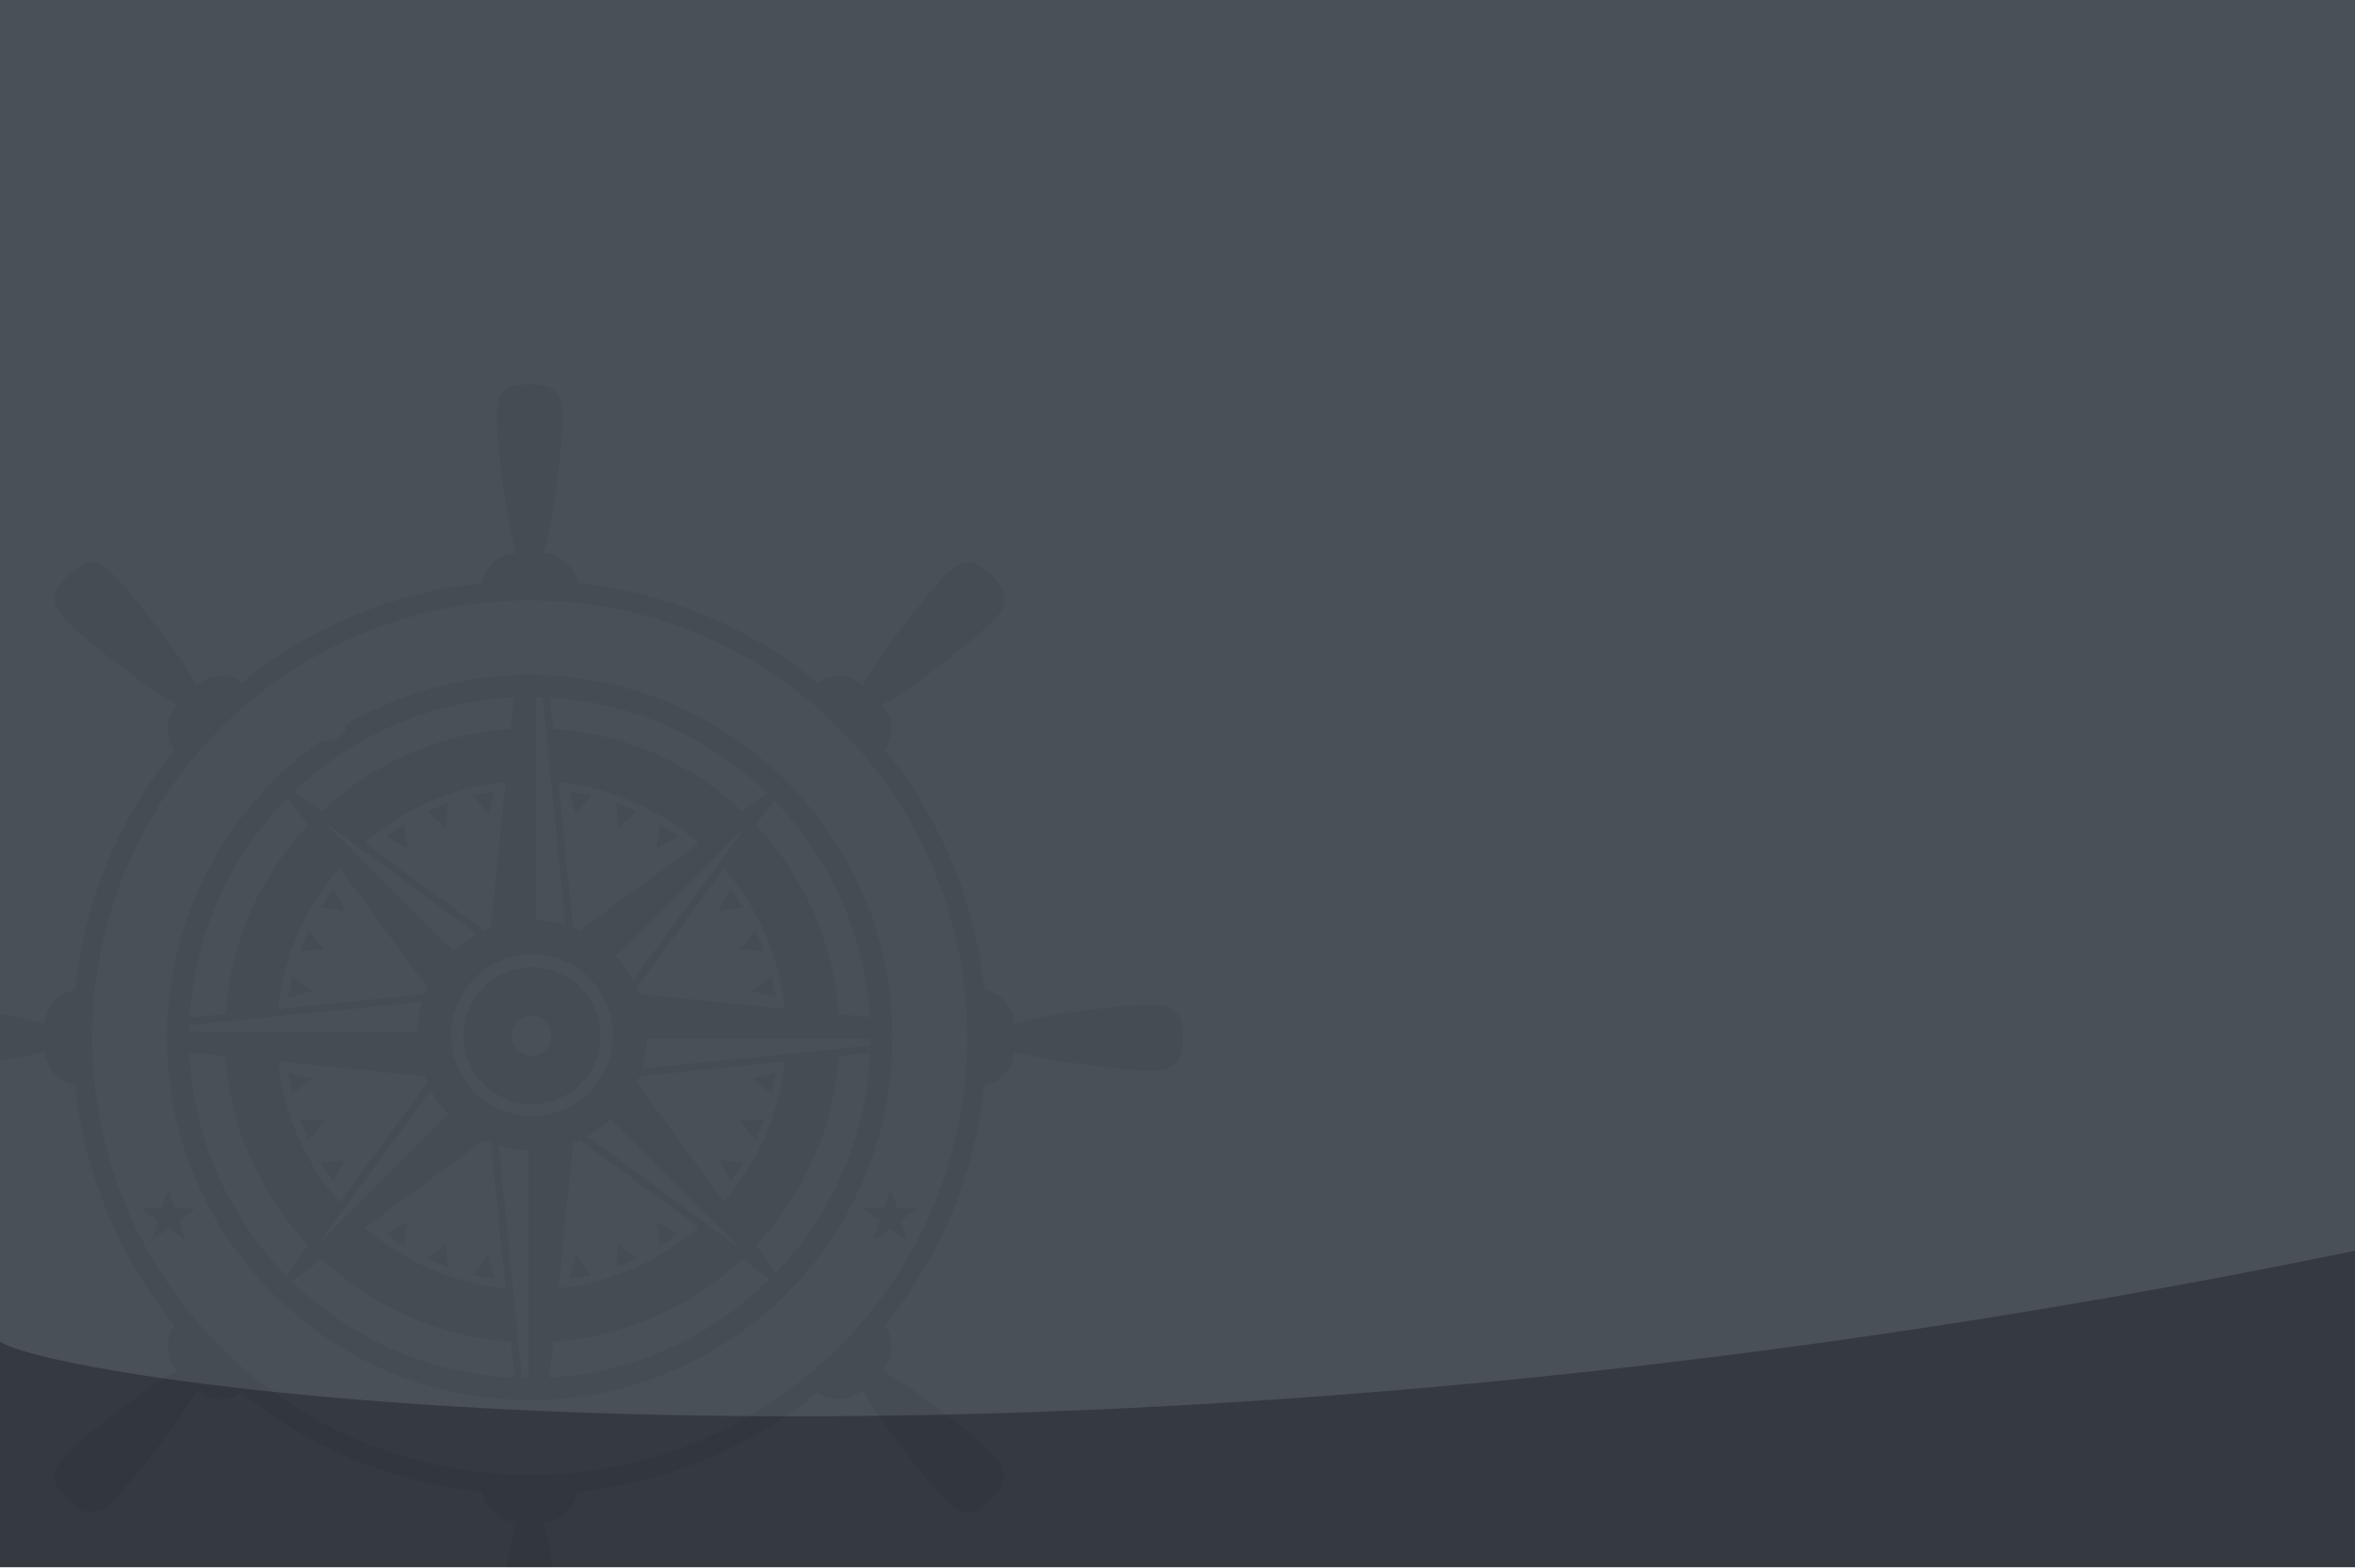
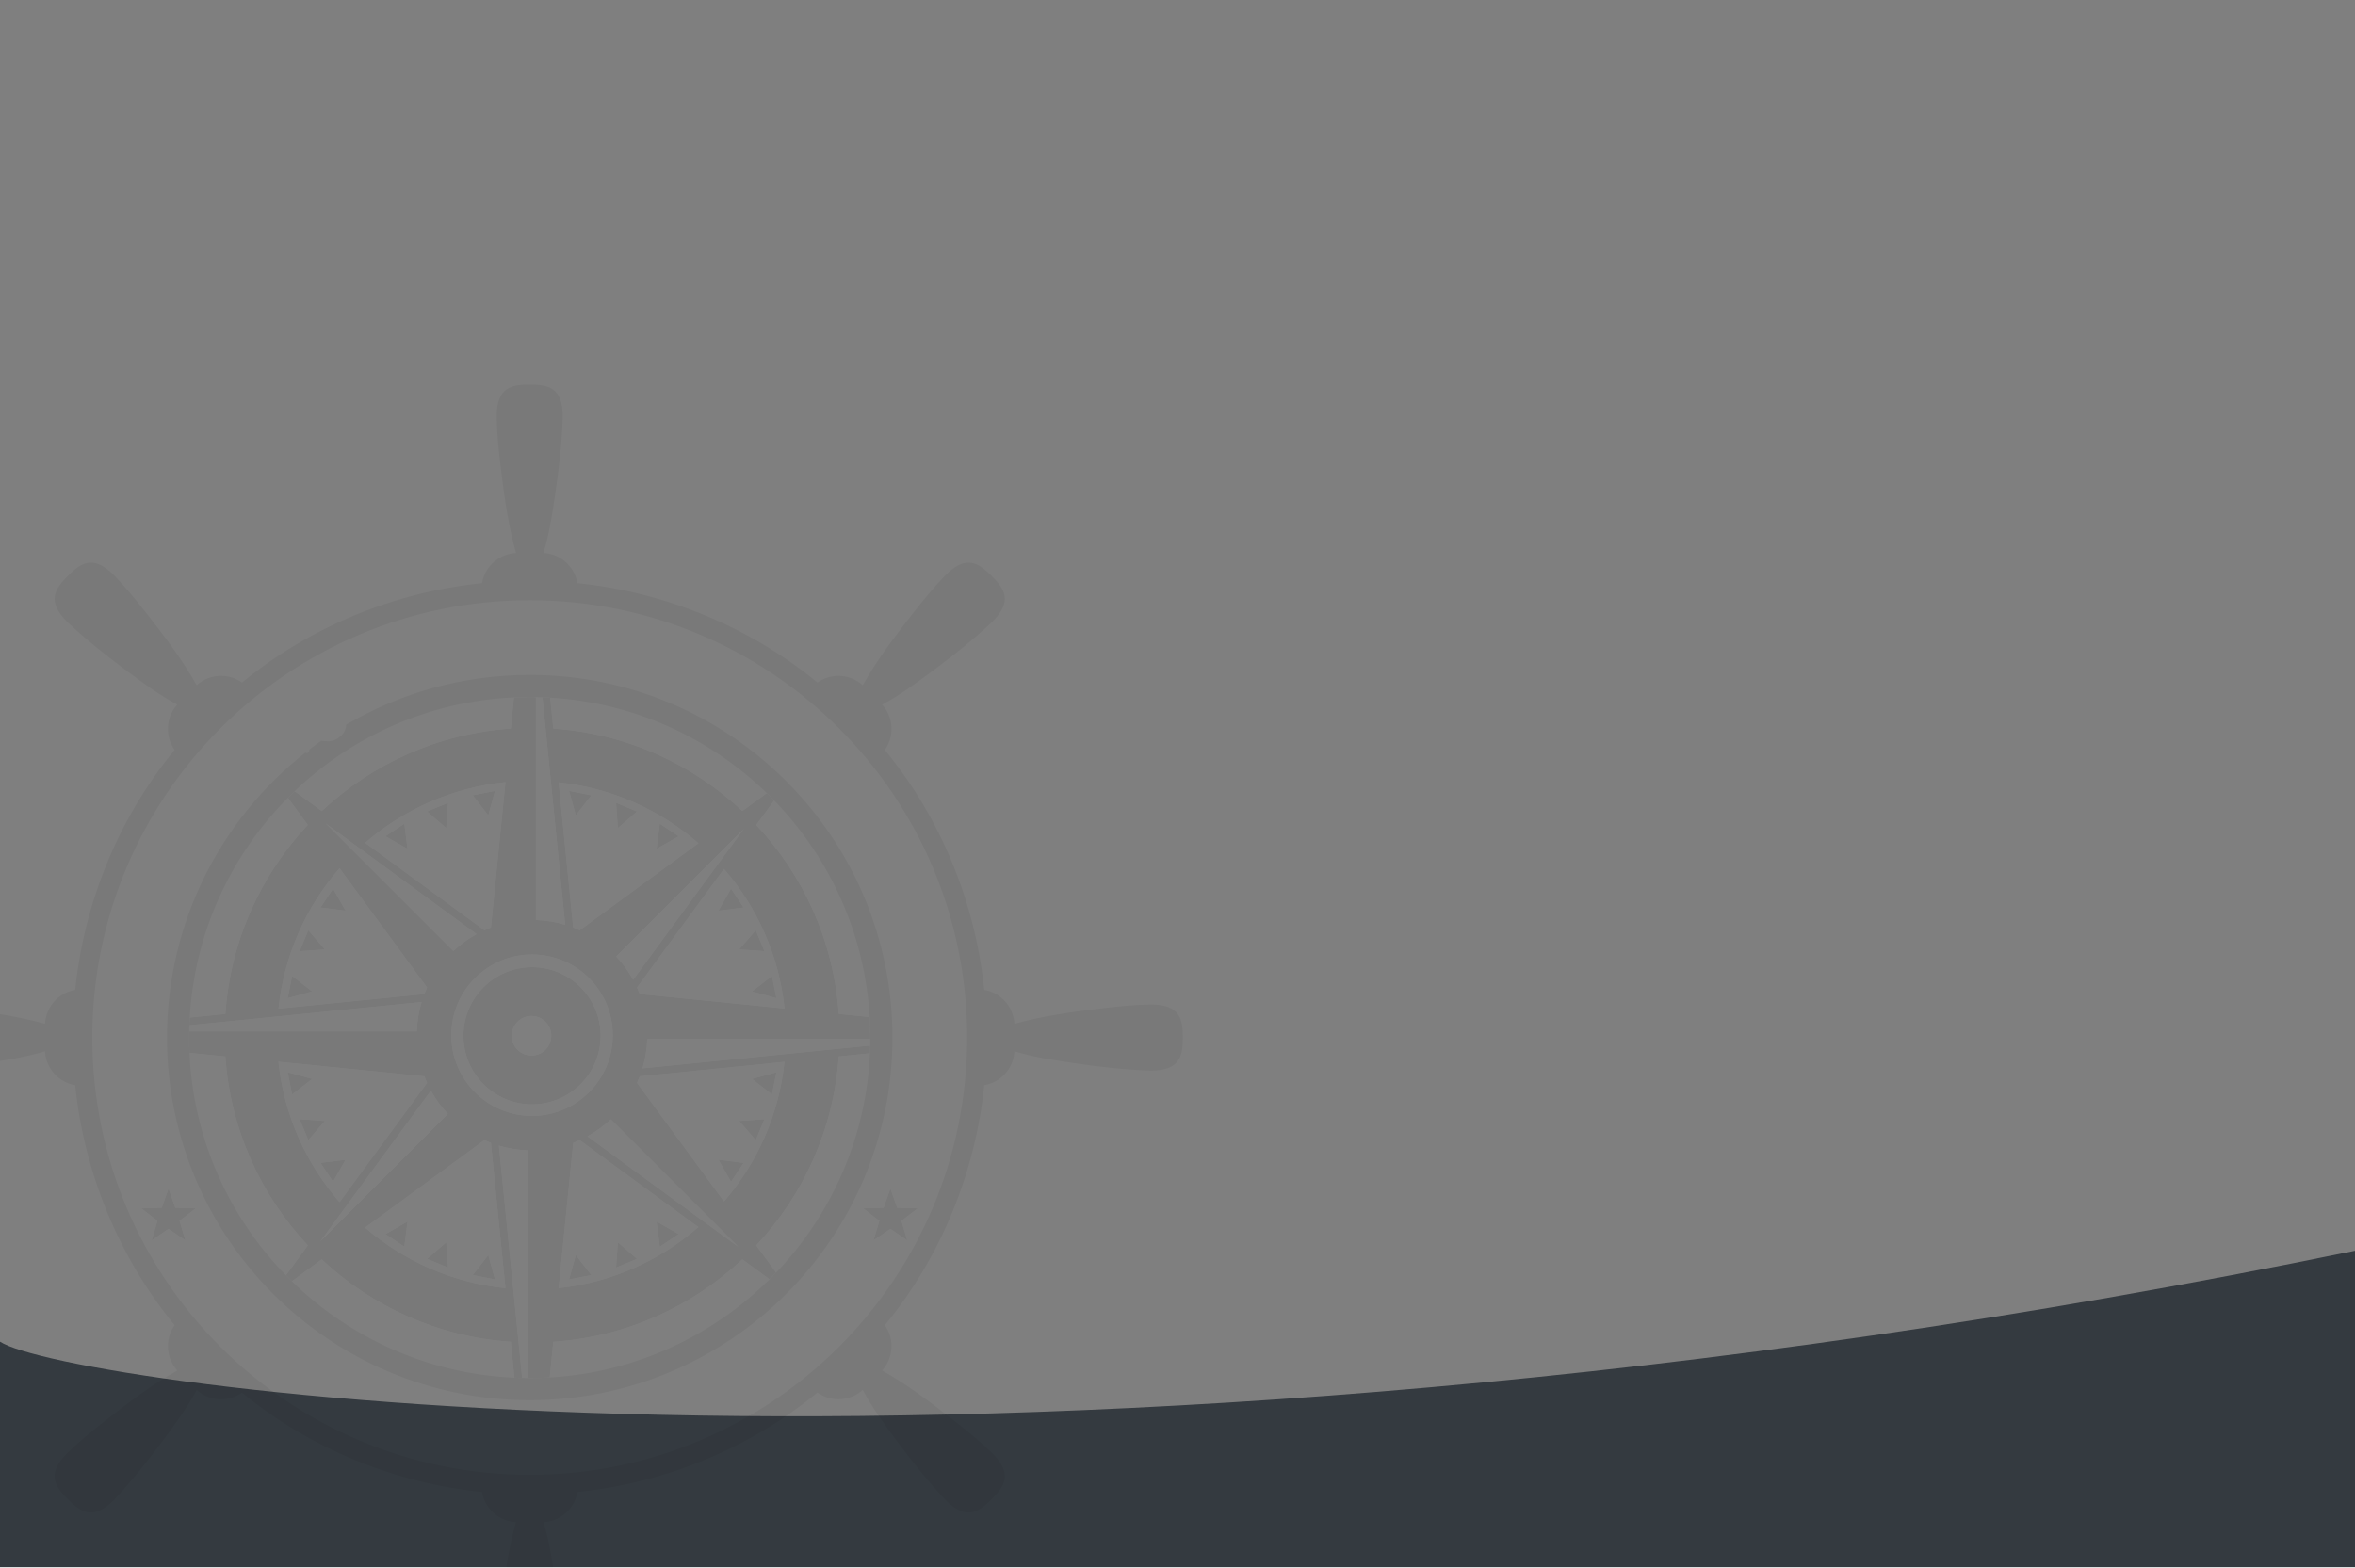
<svg xmlns="http://www.w3.org/2000/svg" width="1280" height="852" viewBox="0 0 1280 852" fill="none">
  <g clip-path="url(#clip0_12_91)">
-     <rect width="1280" height="852" fill="#495057" />
+     <rect width="1280" height="852" fill="#7F7F7F" />
    <path d="M1280 852H0V729.425C34.4 752.472 551.5 829.97 1280 680V852Z" fill="#343A40" />
    <g clip-path="url(#clip1_12_91)">
      <mask id="mask0_12_91" style="mask-type:luminance" maskUnits="userSpaceOnUse" x="309" y="429" width="13" height="15">
        <path d="M312.958 443.287L309.309 429.996L321.401 432.393L312.958 443.287Z" fill="white" />
      </mask>
      <g mask="url(#mask0_12_91)">
        <path d="M312.958 443.287L309.309 429.996L321.401 432.393L312.958 443.287Z" fill="#090909" fill-opacity="0.05" />
      </g>
      <mask id="mask1_12_91" style="mask-type:luminance" maskUnits="userSpaceOnUse" x="334" y="436" width="13" height="15">
        <path d="M335.811 450.22L334.84 436.474L346.223 441.197L335.811 450.22Z" fill="white" />
      </mask>
      <g mask="url(#mask1_12_91)">
        <path d="M335.811 450.22L334.84 436.474L346.223 441.197L335.811 450.22Z" fill="#090909" fill-opacity="0.05" />
      </g>
      <mask id="mask2_12_91" style="mask-type:luminance" maskUnits="userSpaceOnUse" x="356" y="447" width="13" height="15">
        <path d="M356.87 461.48L358.602 447.809L368.855 454.659L356.87 461.48Z" fill="white" />
      </mask>
      <g mask="url(#mask2_12_91)">
        <path d="M356.87 461.48L358.602 447.809L368.855 454.659L356.87 461.48Z" fill="#090909" fill-opacity="0.05" />
      </g>
      <mask id="mask3_12_91" style="mask-type:luminance" maskUnits="userSpaceOnUse" x="390" y="483" width="15" height="13">
        <path d="M390.515 495.123L397.343 483.135L404.179 493.385L390.515 495.123Z" fill="white" />
      </mask>
      <g mask="url(#mask3_12_91)">
        <path d="M390.515 495.123L397.343 483.135L404.179 493.385L390.515 495.123Z" fill="#090909" fill-opacity="0.05" />
      </g>
      <mask id="mask4_12_91" style="mask-type:luminance" maskUnits="userSpaceOnUse" x="401" y="505" width="15" height="13">
        <path d="M415.499 517.15L401.75 516.167L410.776 505.762L415.499 517.15Z" fill="white" />
      </mask>
      <g mask="url(#mask4_12_91)">
        <path d="M415.499 517.15L401.75 516.167L410.776 505.762L415.499 517.15Z" fill="#090909" fill-opacity="0.05" />
      </g>
      <mask id="mask5_12_91" style="mask-type:luminance" maskUnits="userSpaceOnUse" x="408" y="530" width="14" height="13">
        <path d="M421.999 542.676L408.719 539.038L419.597 530.583L421.999 542.676Z" fill="white" />
      </mask>
      <g mask="url(#mask5_12_91)">
        <path d="M421.999 542.676L408.719 539.038L419.597 530.583L421.999 542.676Z" fill="#090909" fill-opacity="0.05" />
      </g>
      <mask id="mask6_12_91" style="mask-type:luminance" maskUnits="userSpaceOnUse" x="408" y="582" width="14" height="14">
        <path d="M419.597 595.026L408.719 586.591L421.999 582.947L419.597 595.026Z" fill="white" />
      </mask>
      <g mask="url(#mask6_12_91)">
        <path d="M419.597 595.026L408.719 586.591L421.999 582.947L419.597 595.026Z" fill="#090909" fill-opacity="0.05" />
      </g>
      <mask id="mask7_12_91" style="mask-type:luminance" maskUnits="userSpaceOnUse" x="401" y="608" width="15" height="12">
        <path d="M410.776 619.85L401.75 609.433L415.499 608.456L410.776 619.85Z" fill="white" />
      </mask>
      <g mask="url(#mask7_12_91)">
        <path d="M410.776 619.85L401.75 609.433L415.499 608.456L410.776 619.85Z" fill="#090909" fill-opacity="0.05" />
      </g>
      <mask id="mask8_12_91" style="mask-type:luminance" maskUnits="userSpaceOnUse" x="390" y="630" width="15" height="13">
        <path d="M397.343 642.482L390.515 630.511L404.179 632.23L397.343 642.482Z" fill="white" />
      </mask>
      <g mask="url(#mask8_12_91)">
        <path d="M397.343 642.482L390.515 630.511L404.179 632.23L397.343 642.482Z" fill="#090909" fill-opacity="0.05" />
      </g>
      <mask id="mask9_12_91" style="mask-type:luminance" maskUnits="userSpaceOnUse" x="356" y="664" width="13" height="14">
        <path d="M358.602 677.797L356.87 664.128L368.855 670.959L358.602 677.797Z" fill="white" />
      </mask>
      <g mask="url(#mask9_12_91)">
        <path d="M358.602 677.797L356.87 664.128L368.855 670.959L358.602 677.797Z" fill="#090909" fill-opacity="0.05" />
      </g>
      <mask id="mask10_12_91" style="mask-type:luminance" maskUnits="userSpaceOnUse" x="334" y="675" width="13" height="15">
        <path d="M334.84 689.135L335.811 675.412L346.223 684.426L334.84 689.135Z" fill="white" />
      </mask>
      <g mask="url(#mask10_12_91)">
        <path d="M334.84 689.135L335.811 675.412L346.223 684.426L334.84 689.135Z" fill="#090909" fill-opacity="0.05" />
      </g>
      <mask id="mask11_12_91" style="mask-type:luminance" maskUnits="userSpaceOnUse" x="309" y="682" width="13" height="14">
        <path d="M309.309 695.61L312.958 682.341L321.401 693.213L309.309 695.61Z" fill="white" />
      </mask>
      <g mask="url(#mask11_12_91)">
        <path d="M309.309 695.61L312.958 682.341L321.401 693.213L309.309 695.61Z" fill="#090909" fill-opacity="0.05" />
      </g>
      <mask id="mask12_12_91" style="mask-type:luminance" maskUnits="userSpaceOnUse" x="256" y="682" width="14" height="14">
        <path d="M269.046 695.61L256.968 693.213L265.403 682.341L269.046 695.61Z" fill="white" />
      </mask>
      <g mask="url(#mask12_12_91)">
        <path d="M269.046 695.61L256.968 693.213L265.403 682.341L269.046 695.61Z" fill="#090909" fill-opacity="0.05" />
      </g>
      <mask id="mask13_12_91" style="mask-type:luminance" maskUnits="userSpaceOnUse" x="232" y="675" width="12" height="15">
        <path d="M243.518 689.135L232.132 684.426L242.541 675.412L243.518 689.135Z" fill="white" />
      </mask>
      <g mask="url(#mask13_12_91)">
        <path d="M243.518 689.135L232.132 684.426L242.541 675.412L243.518 689.135Z" fill="#090909" fill-opacity="0.05" />
      </g>
      <mask id="mask14_12_91" style="mask-type:luminance" maskUnits="userSpaceOnUse" x="209" y="664" width="13" height="14">
        <path d="M219.772 677.797L209.517 670.959L221.491 664.128L219.772 677.797Z" fill="white" />
      </mask>
      <g mask="url(#mask14_12_91)">
        <path d="M219.772 677.797L209.517 670.959L221.491 664.128L219.772 677.797Z" fill="#090909" fill-opacity="0.05" />
      </g>
      <mask id="mask15_12_91" style="mask-type:luminance" maskUnits="userSpaceOnUse" x="174" y="630" width="14" height="13">
        <path d="M181.026 642.482L174.185 632.23L187.851 630.511L181.026 642.482Z" fill="white" />
      </mask>
      <g mask="url(#mask15_12_91)">
        <path d="M181.026 642.482L174.185 632.23L187.851 630.511L181.026 642.482Z" fill="#090909" fill-opacity="0.05" />
      </g>
      <mask id="mask16_12_91" style="mask-type:luminance" maskUnits="userSpaceOnUse" x="162" y="608" width="15" height="12">
        <path d="M167.565 619.85L162.862 608.456L176.59 609.433L167.565 619.85Z" fill="white" />
      </mask>
      <g mask="url(#mask16_12_91)">
        <path d="M167.565 619.85L162.862 608.456L176.59 609.433L167.565 619.85Z" fill="#090909" fill-opacity="0.05" />
      </g>
      <mask id="mask17_12_91" style="mask-type:luminance" maskUnits="userSpaceOnUse" x="156" y="582" width="14" height="14">
        <path d="M158.786 595.026L156.384 582.947L169.664 586.591L158.786 595.026Z" fill="white" />
      </mask>
      <g mask="url(#mask17_12_91)">
        <path d="M158.786 595.026L156.384 582.947L169.664 586.591L158.786 595.026Z" fill="#090909" fill-opacity="0.05" />
      </g>
      <mask id="mask18_12_91" style="mask-type:luminance" maskUnits="userSpaceOnUse" x="156" y="530" width="14" height="13">
        <path d="M156.384 542.676L158.786 530.583L169.664 539.038L156.384 542.676Z" fill="white" />
      </mask>
      <g mask="url(#mask18_12_91)">
        <path d="M156.384 542.676L158.786 530.583L169.664 539.038L156.384 542.676Z" fill="#090909" fill-opacity="0.05" />
      </g>
      <mask id="mask19_12_91" style="mask-type:luminance" maskUnits="userSpaceOnUse" x="162" y="505" width="15" height="13">
        <path d="M162.862 517.156L167.565 505.767L176.59 516.179L162.862 517.156Z" fill="white" />
      </mask>
      <g mask="url(#mask19_12_91)">
        <path d="M162.862 517.156L167.565 505.767L176.59 516.179L162.862 517.156Z" fill="#090909" fill-opacity="0.05" />
      </g>
      <mask id="mask20_12_91" style="mask-type:luminance" maskUnits="userSpaceOnUse" x="174" y="483" width="14" height="13">
        <path d="M187.851 495.123L174.185 493.385L181.026 483.135L187.851 495.123Z" fill="white" />
      </mask>
      <g mask="url(#mask20_12_91)">
        <path d="M187.851 495.123L174.185 493.385L181.026 483.135L187.851 495.123Z" fill="#090909" fill-opacity="0.05" />
      </g>
      <mask id="mask21_12_91" style="mask-type:luminance" maskUnits="userSpaceOnUse" x="209" y="447" width="13" height="15">
        <path d="M221.491 461.48L209.517 454.659L219.772 447.809L221.491 461.48Z" fill="white" />
      </mask>
      <g mask="url(#mask21_12_91)">
        <path d="M221.491 461.48L209.517 454.659L219.772 447.809L221.491 461.48Z" fill="#090909" fill-opacity="0.05" />
      </g>
      <mask id="mask22_12_91" style="mask-type:luminance" maskUnits="userSpaceOnUse" x="232" y="436" width="12" height="15">
        <path d="M242.541 450.22L232.132 441.197L243.518 436.474L242.541 450.22Z" fill="white" />
      </mask>
      <g mask="url(#mask22_12_91)">
        <path d="M242.541 450.22L232.132 441.197L243.518 436.474L242.541 450.22Z" fill="#090909" fill-opacity="0.05" />
      </g>
      <mask id="mask23_12_91" style="mask-type:luminance" maskUnits="userSpaceOnUse" x="256" y="429" width="14" height="15">
        <path d="M265.403 443.287L256.968 432.393L269.046 429.996L265.403 443.287Z" fill="white" />
      </mask>
      <g mask="url(#mask23_12_91)">
        <path d="M265.403 443.287L256.968 432.393L269.046 429.996L265.403 443.287Z" fill="#090909" fill-opacity="0.05" />
      </g>
      <mask id="mask24_12_91" style="mask-type:luminance" maskUnits="userSpaceOnUse" x="102" y="378" width="372" height="372">
        <path d="M287.915 749.198C287.642 749.198 287.361 749.195 287.086 749.195V625.442C281.57 625.257 276.231 624.371 271.167 622.849L283.794 749.152C282.391 749.121 280.98 749.076 279.585 749.013L277.634 729.5C237.971 726.799 202.116 710.276 174.855 684.693L158.647 696.581C157.554 695.513 156.472 694.431 155.407 693.341L167.326 677.087C141.738 649.832 125.195 614.003 122.48 574.348L102.992 572.399C102.87 569.647 102.81 566.87 102.81 564.087C102.81 562.956 102.819 561.832 102.838 560.707H226.543C226.733 555.189 227.622 549.853 229.139 544.783L102.927 557.407C102.978 555.998 103.043 554.598 103.125 553.195L122.494 551.256C125.195 511.598 141.707 475.748 167.292 448.479L156.489 433.736C157.693 432.521 158.914 431.325 160.152 430.144L174.895 440.953C202.156 415.37 237.979 398.819 277.634 396.112L279.327 379.171C282.173 379.044 285.038 378.975 287.915 378.975C289.031 378.975 290.153 378.987 291.266 379.007V500.187C296.801 500.368 302.126 501.263 307.193 502.782L294.822 379.103C296.233 379.154 297.647 379.223 299.048 379.305L300.729 396.112C340.381 398.819 376.236 415.336 403.502 440.93L416.776 431.197C418.134 432.515 419.469 433.85 420.787 435.207L411.031 448.519C436.617 475.785 453.165 511.601 455.875 551.256L472.69 552.94C472.909 556.629 473.02 560.344 473.02 564.087C473.02 564.354 473.02 564.629 473.017 564.896H351.795C351.613 570.417 350.724 575.751 349.21 580.823L472.969 568.443C472.937 569.852 472.889 571.258 472.824 572.658L455.866 574.353C453.16 614.003 436.608 649.818 411.031 677.087L421.857 691.855C420.676 693.094 419.48 694.312 418.265 695.516L403.474 684.67C376.216 710.259 340.381 726.799 300.729 729.505L298.792 748.883C295.194 749.09 291.567 749.198 287.915 749.198ZM263.247 619.873L198.427 667.414C219.321 685.491 245.69 697.388 274.72 700.353L266.817 621.375C265.61 620.915 264.42 620.41 263.247 619.873ZM315.102 619.867C313.943 620.404 312.756 620.904 311.544 621.364L303.646 700.324C332.562 697.246 358.79 685.247 379.581 667.142L315.102 619.867ZM331.989 608.572C328.177 612.134 323.935 615.241 319.314 617.774L401.327 677.908L367.647 644.234L331.989 608.572ZM234.211 592.952L174.085 674.94L243.409 605.616C239.842 601.805 236.753 597.556 234.211 592.952ZM151.334 577.233C154.35 606.309 166.378 632.695 184.562 653.575L232.121 588.738C231.584 587.568 231.087 586.375 230.618 585.16L151.334 577.233ZM426.384 577.293L347.731 585.16C347.271 586.369 346.774 587.551 346.237 588.727L393.52 653.197C411.5 632.392 423.377 606.164 426.384 577.293ZM289.179 518.931C264.936 518.931 245.309 538.589 245.309 562.812C245.309 587.034 264.936 606.681 289.179 606.681C313.395 606.681 333.051 587.034 333.051 562.812C333.051 538.589 313.395 518.931 289.179 518.931ZM184.562 472.02C166.378 492.908 154.398 519.297 151.374 548.373L230.621 540.441C231.087 539.237 231.584 538.044 232.121 536.868L184.562 472.02ZM393.514 472.409L346.237 536.885C346.765 538.055 347.265 539.237 347.719 540.435L426.427 548.31C423.414 519.439 411.511 493.22 393.514 472.409ZM404.255 450.697L334.939 520.007C338.501 523.815 341.605 528.064 344.127 532.668L404.255 450.697ZM177.056 447.712L246.383 517.039C250.191 513.478 254.44 510.382 259.041 507.846L177.056 447.712ZM303.646 425.336L311.544 504.259C312.748 504.719 313.929 505.216 315.096 505.75L379.61 458.447C358.809 440.348 332.568 428.406 303.646 425.336ZM274.726 425.233C245.699 428.184 219.346 440.138 198.452 458.22L263.255 505.75C264.434 505.216 265.612 504.719 266.817 504.254L274.726 425.233Z" fill="white" />
      </mask>
      <g mask="url(#mask24_12_91)">
        <path d="M287.915 749.198C287.642 749.198 287.361 749.195 287.086 749.195V625.442C281.57 625.257 276.231 624.371 271.167 622.849L283.794 749.152C282.391 749.121 280.98 749.076 279.585 749.013L277.634 729.5C237.971 726.799 202.116 710.276 174.855 684.693L158.647 696.581C157.554 695.513 156.472 694.431 155.407 693.341L167.326 677.087C141.738 649.832 125.195 614.003 122.48 574.348L102.992 572.399C102.87 569.647 102.81 566.87 102.81 564.087C102.81 562.956 102.819 561.832 102.838 560.707H226.543C226.733 555.189 227.622 549.853 229.139 544.783L102.927 557.407C102.978 555.998 103.043 554.598 103.125 553.195L122.494 551.256C125.195 511.598 141.707 475.748 167.292 448.479L156.489 433.736C157.693 432.521 158.914 431.325 160.152 430.144L174.895 440.953C202.156 415.37 237.979 398.819 277.634 396.112L279.327 379.171C282.173 379.044 285.038 378.975 287.915 378.975C289.031 378.975 290.153 378.987 291.266 379.007V500.187C296.801 500.368 302.126 501.263 307.193 502.782L294.822 379.103C296.233 379.154 297.647 379.223 299.048 379.305L300.729 396.112C340.381 398.819 376.236 415.336 403.502 440.93L416.776 431.197C418.134 432.515 419.469 433.85 420.787 435.207L411.031 448.519C436.617 475.785 453.165 511.601 455.875 551.256L472.69 552.94C472.909 556.629 473.02 560.344 473.02 564.087C473.02 564.354 473.02 564.629 473.017 564.896H351.795C351.613 570.417 350.724 575.751 349.21 580.823L472.969 568.443C472.937 569.852 472.889 571.258 472.824 572.658L455.866 574.353C453.16 614.003 436.608 649.818 411.031 677.087L421.857 691.855C420.676 693.094 419.48 694.312 418.265 695.516L403.474 684.67C376.216 710.259 340.381 726.799 300.729 729.505L298.792 748.883C295.194 749.09 291.567 749.198 287.915 749.198ZM263.247 619.873L198.427 667.414C219.321 685.491 245.69 697.388 274.72 700.353L266.817 621.375C265.61 620.915 264.42 620.41 263.247 619.873ZM315.102 619.867C313.943 620.404 312.756 620.904 311.544 621.364L303.646 700.324C332.562 697.246 358.79 685.247 379.581 667.142L315.102 619.867ZM331.989 608.572C328.177 612.134 323.935 615.241 319.314 617.774L401.327 677.908L367.647 644.234L331.989 608.572ZM234.211 592.952L174.085 674.94L243.409 605.616C239.842 601.805 236.753 597.556 234.211 592.952ZM151.334 577.233C154.35 606.309 166.378 632.695 184.562 653.575L232.121 588.738C231.584 587.568 231.087 586.375 230.618 585.16L151.334 577.233ZM426.384 577.293L347.731 585.16C347.271 586.369 346.774 587.551 346.237 588.727L393.52 653.197C411.5 632.392 423.377 606.164 426.384 577.293ZM289.179 518.931C264.936 518.931 245.309 538.589 245.309 562.812C245.309 587.034 264.936 606.681 289.179 606.681C313.395 606.681 333.051 587.034 333.051 562.812C333.051 538.589 313.395 518.931 289.179 518.931ZM184.562 472.02C166.378 492.908 154.398 519.297 151.374 548.373L230.621 540.441C231.087 539.237 231.584 538.044 232.121 536.868L184.562 472.02ZM393.514 472.409L346.237 536.885C346.765 538.055 347.265 539.237 347.719 540.435L426.427 548.31C423.414 519.439 411.511 493.22 393.514 472.409ZM404.255 450.697L334.939 520.007C338.501 523.815 341.605 528.064 344.127 532.668L404.255 450.697ZM177.056 447.712L246.383 517.039C250.191 513.478 254.44 510.382 259.041 507.846L177.056 447.712ZM303.646 425.336L311.544 504.259C312.748 504.719 313.929 505.216 315.096 505.75L379.61 458.447C358.809 440.348 332.568 428.406 303.646 425.336ZM274.726 425.233C245.699 428.184 219.346 440.138 198.452 458.22L263.255 505.75C264.434 505.216 265.612 504.719 266.817 504.254L274.726 425.233Z" fill="#090909" fill-opacity="0.05" />
      </g>
      <mask id="mask25_12_91" style="mask-type:luminance" maskUnits="userSpaceOnUse" x="251" y="525" width="76" height="76">
        <path d="M289.179 600.396C268.578 600.396 251.881 583.7 251.881 563.115C251.881 542.514 268.578 525.818 289.179 525.818C309.772 525.818 326.456 542.514 326.456 563.115C326.456 583.7 309.772 600.396 289.179 600.396ZM288.878 552.36C282.951 552.36 278.128 557.18 278.128 563.115C278.128 569.045 282.951 573.859 288.878 573.859C294.816 573.859 299.627 569.045 299.627 563.115C299.627 557.18 294.816 552.36 288.878 552.36Z" fill="white" />
      </mask>
      <g mask="url(#mask25_12_91)">
        <path d="M289.179 600.396C268.578 600.396 251.881 583.7 251.881 563.115C251.881 542.514 268.578 525.818 289.179 525.818C309.772 525.818 326.456 542.514 326.456 563.115C326.456 583.7 309.772 600.396 289.179 600.396ZM288.878 552.36C282.951 552.36 278.128 557.18 278.128 563.115C278.128 569.045 282.951 573.859 288.878 573.859C294.816 573.859 299.627 569.045 299.627 563.115C299.627 557.18 294.816 552.36 288.878 552.36Z" fill="#090909" fill-opacity="0.05" />
      </g>
      <path d="M287.915 919.087C277.983 919.087 269.93 917.7 269.93 901.652C270.057 892.538 271.014 883.376 272.105 874.333C274.002 858.62 276.158 842.816 280.443 827.542C272.309 827.13 265.053 821.641 262.645 813.808C262.338 812.942 262.202 812.039 262.006 811.15C214.575 806.359 168.354 787.498 131.534 757.113C130.83 757.689 130.003 758.101 129.208 758.539C126.385 760.03 123.261 760.757 120.143 760.757C115.326 760.757 110.529 759.019 106.911 755.665C101.995 765.011 95.04 774.426 88.801 782.823C80.403 794.138 71.582 805.22 61.934 815.498C57.013 820.422 52.968 822.322 49.396 822.322C44.73 822.322 40.867 819.087 36.891 815.111C29.865 808.088 25.162 801.414 36.505 790.071C43.037 783.715 50.194 777.902 57.356 772.29C69.807 762.52 82.513 752.864 96.344 745.091C90.874 739.056 89.638 730.045 93.47 722.8C93.862 721.979 94.401 721.229 94.887 720.471C64.53 683.56 45.673 637.489 40.847 589.996C39.947 589.908 39.061 589.613 38.198 589.357C30.439 586.968 24.77 579.678 24.461 571.559C14.373 574.703 2.797 576.435 -7.552 577.96C-21.49 580.022 -35.562 581.626 -49.654 582.069C-65.7 582.069 -67.086 574.021 -67.086 564.087C-67.086 554.152 -65.7 546.104 -49.654 546.104C-40.544 546.232 -31.371 547.186 -22.337 548.279C-6.62 550.176 9.193 552.326 24.461 556.615C24.87 548.472 30.362 541.227 38.198 538.813C39.053 538.51 39.967 538.365 40.847 538.177C45.647 490.746 64.502 444.528 94.887 407.705C94.313 406.998 93.901 406.174 93.47 405.379C89.67 398.202 90.814 389.043 96.344 383.082C86.989 378.166 77.577 371.205 69.185 364.977C57.865 356.579 46.78 347.758 36.505 338.102C25.162 326.765 29.865 320.085 36.891 313.062C40.864 309.086 44.73 305.851 49.396 305.851C52.968 305.851 57.013 307.751 61.934 312.676C68.282 319.208 74.098 326.364 79.718 333.527C89.485 345.977 99.141 358.686 106.911 372.509C110.595 369.183 115.38 367.422 120.197 367.422C123.281 367.422 126.379 368.144 129.211 369.64C130.032 370.029 130.778 370.566 131.534 371.06C168.44 340.704 214.516 321.843 262.006 317.024C262.094 316.121 262.389 315.237 262.645 314.365C265.053 306.533 272.309 301.043 280.443 300.631C276.158 285.36 274.002 269.553 272.105 253.834C271.014 244.802 270.057 235.629 269.93 226.521C269.93 210.473 277.983 209.087 287.915 209.087C297.846 209.087 305.895 210.473 305.895 226.521C305.455 240.605 303.853 254.683 301.788 268.622C300.252 278.968 298.528 290.549 295.384 300.631C303.507 300.944 310.797 306.607 313.188 314.365C313.489 315.226 313.637 316.135 313.822 317.024C361.258 321.82 407.47 340.675 444.296 371.06C445.001 370.484 445.827 370.069 446.622 369.64C449.451 368.144 452.552 367.422 455.636 367.422C460.453 367.422 465.238 369.183 468.919 372.509C476.689 358.686 486.345 345.977 496.112 333.527C501.729 326.364 507.546 319.208 513.899 312.676C518.818 307.751 522.862 305.851 526.434 305.851C531.098 305.851 534.963 309.086 538.936 313.062C545.965 320.085 550.671 326.765 539.328 338.102C529.05 347.758 517.963 356.579 506.645 364.977C498.253 371.205 488.839 378.166 479.484 383.082C485.016 389.043 486.161 398.202 482.363 405.373C481.966 406.2 481.432 406.949 480.935 407.705C511.297 444.613 530.155 490.69 534.98 538.177C535.883 538.265 536.758 538.561 537.632 538.813C545.468 541.227 550.958 548.472 551.369 556.615C566.637 552.326 582.445 550.176 598.164 548.279C607.204 547.186 616.374 546.232 625.482 546.104C641.528 546.104 642.914 554.152 642.914 564.087C642.914 574.021 641.528 582.069 625.482 582.069C611.398 581.626 597.323 580.022 583.376 577.96C573.033 576.435 561.448 574.703 551.369 571.559C551.06 579.678 545.391 586.968 537.632 589.357C536.777 589.664 535.863 589.808 534.98 589.996C530.177 637.427 511.328 683.645 480.935 720.471C481.514 721.173 481.929 722.002 482.363 722.8C486.192 730.045 484.953 739.056 479.484 745.091C493.314 752.864 506.02 762.52 518.474 772.29C525.631 777.902 532.793 783.715 539.328 790.071C550.671 801.414 545.965 808.088 538.936 815.111C534.963 819.087 531.098 822.322 526.434 822.322C522.862 822.322 518.818 820.422 513.899 815.498C504.246 805.22 495.427 794.138 487.027 782.823C480.793 774.426 473.832 765.011 468.919 755.665C465.301 759.019 460.504 760.757 455.687 760.757C452.569 760.757 449.442 760.03 446.622 758.539C445.798 758.144 445.049 757.601 444.296 757.113C407.382 787.47 361.312 806.33 313.822 811.15C313.733 812.056 313.441 812.936 313.188 813.808C310.797 821.567 303.507 827.235 295.384 827.542C298.528 837.624 300.252 849.208 301.788 859.552C303.853 873.49 305.455 887.563 305.895 901.652C305.895 917.7 297.846 919.087 287.915 919.087ZM287.915 326.353C156.614 326.353 50.18 432.788 50.18 564.087C50.18 695.391 156.614 801.826 287.915 801.826C419.216 801.826 525.651 695.391 525.651 564.087C525.651 432.788 419.216 326.353 287.915 326.353ZM287.915 761.256C179.021 761.256 90.743 672.984 90.743 564.087C90.743 501.254 120.131 445.287 165.918 409.179C166.077 409.292 166.261 409.372 166.463 409.417C166.551 409.434 166.639 409.443 166.721 409.443C166.98 409.443 167.216 409.363 167.429 409.202C167.784 408.943 168.045 408.341 168.212 407.395C170.297 405.802 172.41 404.249 174.557 402.738C174.912 402.763 175.29 402.797 175.693 402.846C176.605 402.956 177.442 403.01 178.201 403.01C178.996 403.01 179.706 402.951 180.328 402.829C181.552 402.584 182.87 401.957 184.27 400.92C186.283 399.429 187.504 397.668 187.916 395.655C188.03 395.109 188.087 394.561 188.089 394.013C217.373 376.789 251.486 366.911 287.915 366.911C396.809 366.911 485.087 455.195 485.087 564.087C485.087 672.984 396.809 761.256 287.915 761.256ZM287.086 749.195C287.361 749.195 287.642 749.198 287.915 749.198C291.567 749.198 295.194 749.09 298.792 748.883C345.306 746.187 387.212 726.316 418.265 695.516C419.48 694.312 420.676 693.094 421.858 691.855C451.717 660.556 470.722 618.813 472.824 572.658C472.889 571.258 472.938 569.852 472.969 568.443C472.997 567.265 473.011 566.08 473.017 564.896C473.02 564.629 473.02 564.354 473.02 564.087C473.02 560.343 472.909 556.629 472.69 552.94C469.975 507.267 450.698 466.044 420.787 435.207C419.469 433.85 418.134 432.515 416.777 431.197C385.937 401.286 344.723 382.014 299.048 379.305C297.648 379.222 296.233 379.154 294.822 379.103C293.635 379.061 292.459 379.027 291.266 379.007C290.153 378.987 289.031 378.975 287.915 378.975C285.038 378.975 282.173 379.044 279.327 379.171C233.183 381.279 191.446 400.284 160.152 430.144C158.914 431.325 157.693 432.521 156.489 433.736C125.695 464.786 105.824 506.687 103.126 553.195C103.043 554.598 102.978 555.998 102.927 557.407C102.89 558.503 102.859 559.608 102.839 560.707C102.819 561.832 102.81 562.956 102.81 564.087C102.81 566.87 102.87 569.647 102.992 572.399C105.068 619.393 124.664 661.825 155.407 693.341C156.472 694.431 157.554 695.513 158.647 696.581C190.16 727.333 232.589 746.934 279.586 749.013C280.98 749.076 282.391 749.121 283.794 749.152C284.893 749.175 285.984 749.189 287.086 749.195Z" fill="#090909" fill-opacity="0.05" />
      <mask id="mask26_12_91" style="mask-type:luminance" maskUnits="userSpaceOnUse" x="76" y="646" width="31" height="29">
        <path d="M100.748 674.375L91.587 668.09L82.433 674.375L85.577 663.714L76.77 656.952L87.875 656.648L91.587 646.185L95.307 656.648L106.406 656.952L97.605 663.714L100.748 674.375Z" fill="white" />
      </mask>
      <g mask="url(#mask26_12_91)">
        <path d="M100.748 674.375L91.587 668.09L82.433 674.375L85.577 663.714L76.77 656.952L87.875 656.648L91.587 646.185L95.307 656.648L106.406 656.952L97.605 663.714L100.748 674.375Z" fill="#090909" fill-opacity="0.05" />
      </g>
      <mask id="mask27_12_91" style="mask-type:luminance" maskUnits="userSpaceOnUse" x="469" y="646" width="30" height="29">
        <path d="M493.11 674.375L483.954 668.09L474.792 674.375L477.93 663.714L469.135 656.952L480.233 656.648L483.954 646.185L487.668 656.648L498.776 656.952L489.966 663.714L493.11 674.375Z" fill="white" />
      </mask>
      <g mask="url(#mask27_12_91)">
        <path d="M493.11 674.375L483.954 668.09L474.792 674.375L477.93 663.714L469.135 656.952L480.233 656.648L483.954 646.185L487.668 656.648L498.776 656.952L489.966 663.714L493.11 674.375Z" fill="#090909" fill-opacity="0.05" />
      </g>
    </g>
  </g>
  <defs>
    <clipPath id="clip0_12_91">
      <rect width="1280" height="852" fill="white" />
    </clipPath>
    <clipPath id="clip1_12_91">
      <rect width="710" height="710" fill="white" transform="translate(0 142)" />
    </clipPath>
  </defs>
</svg>
